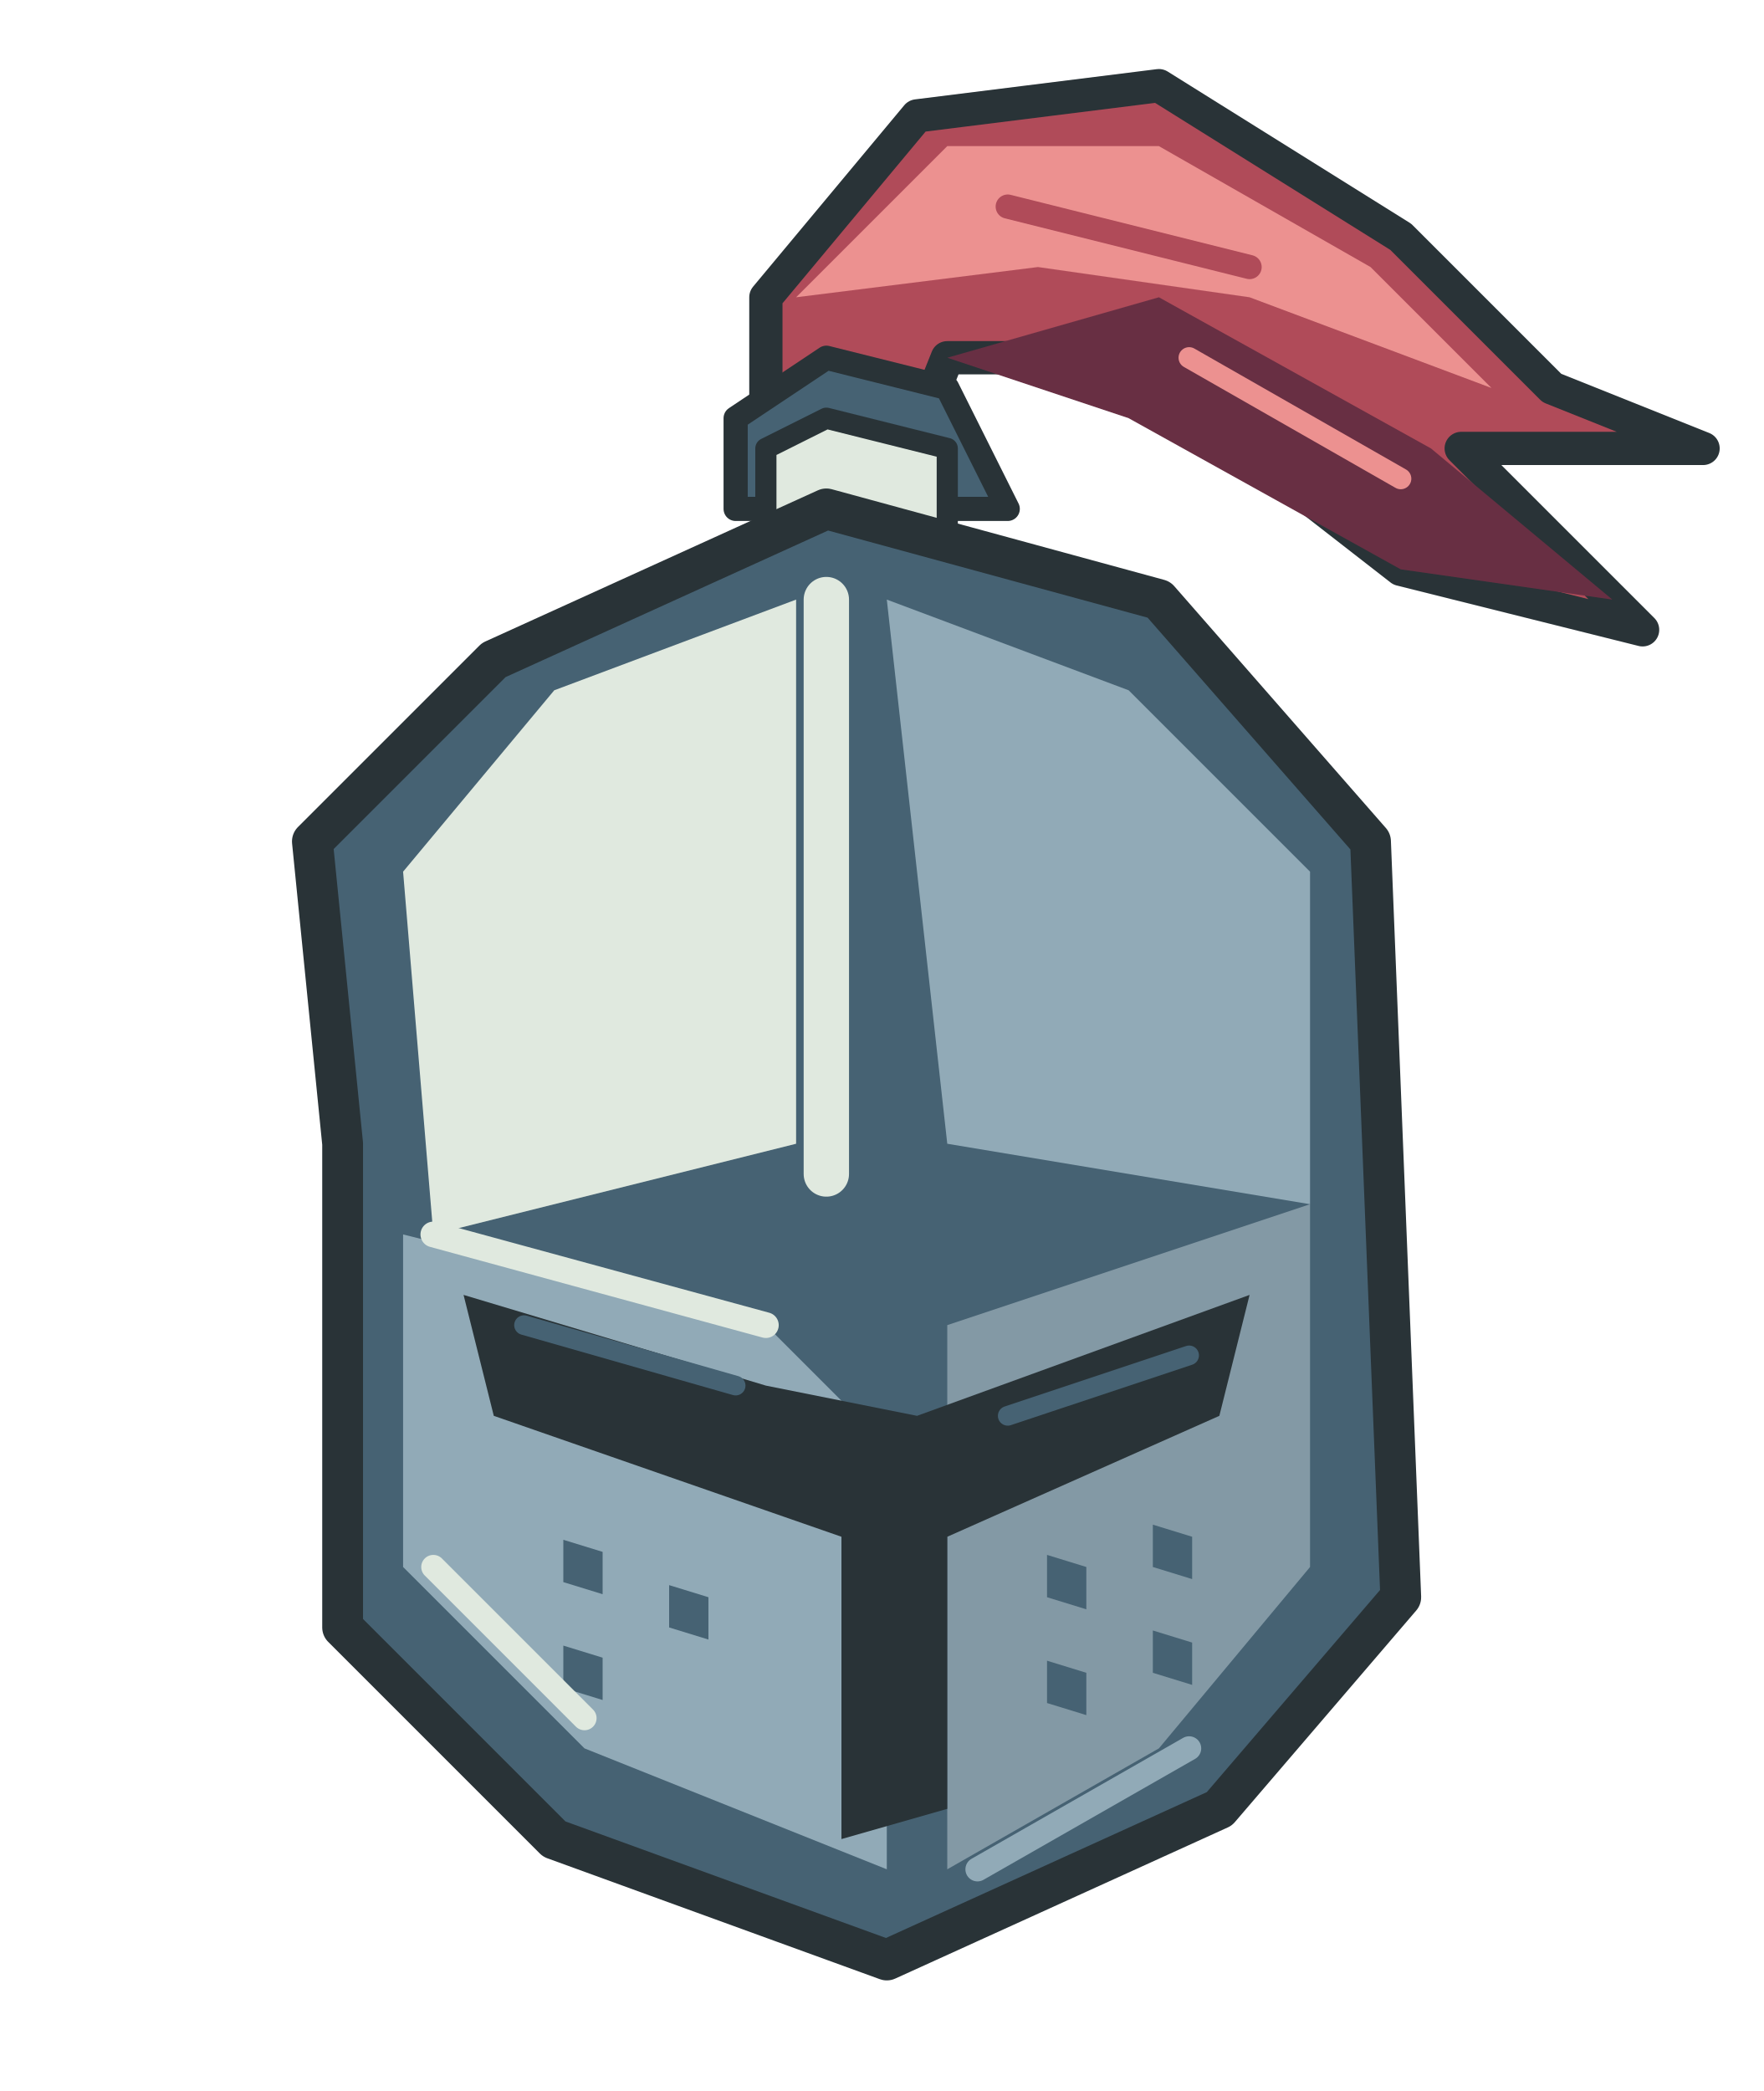
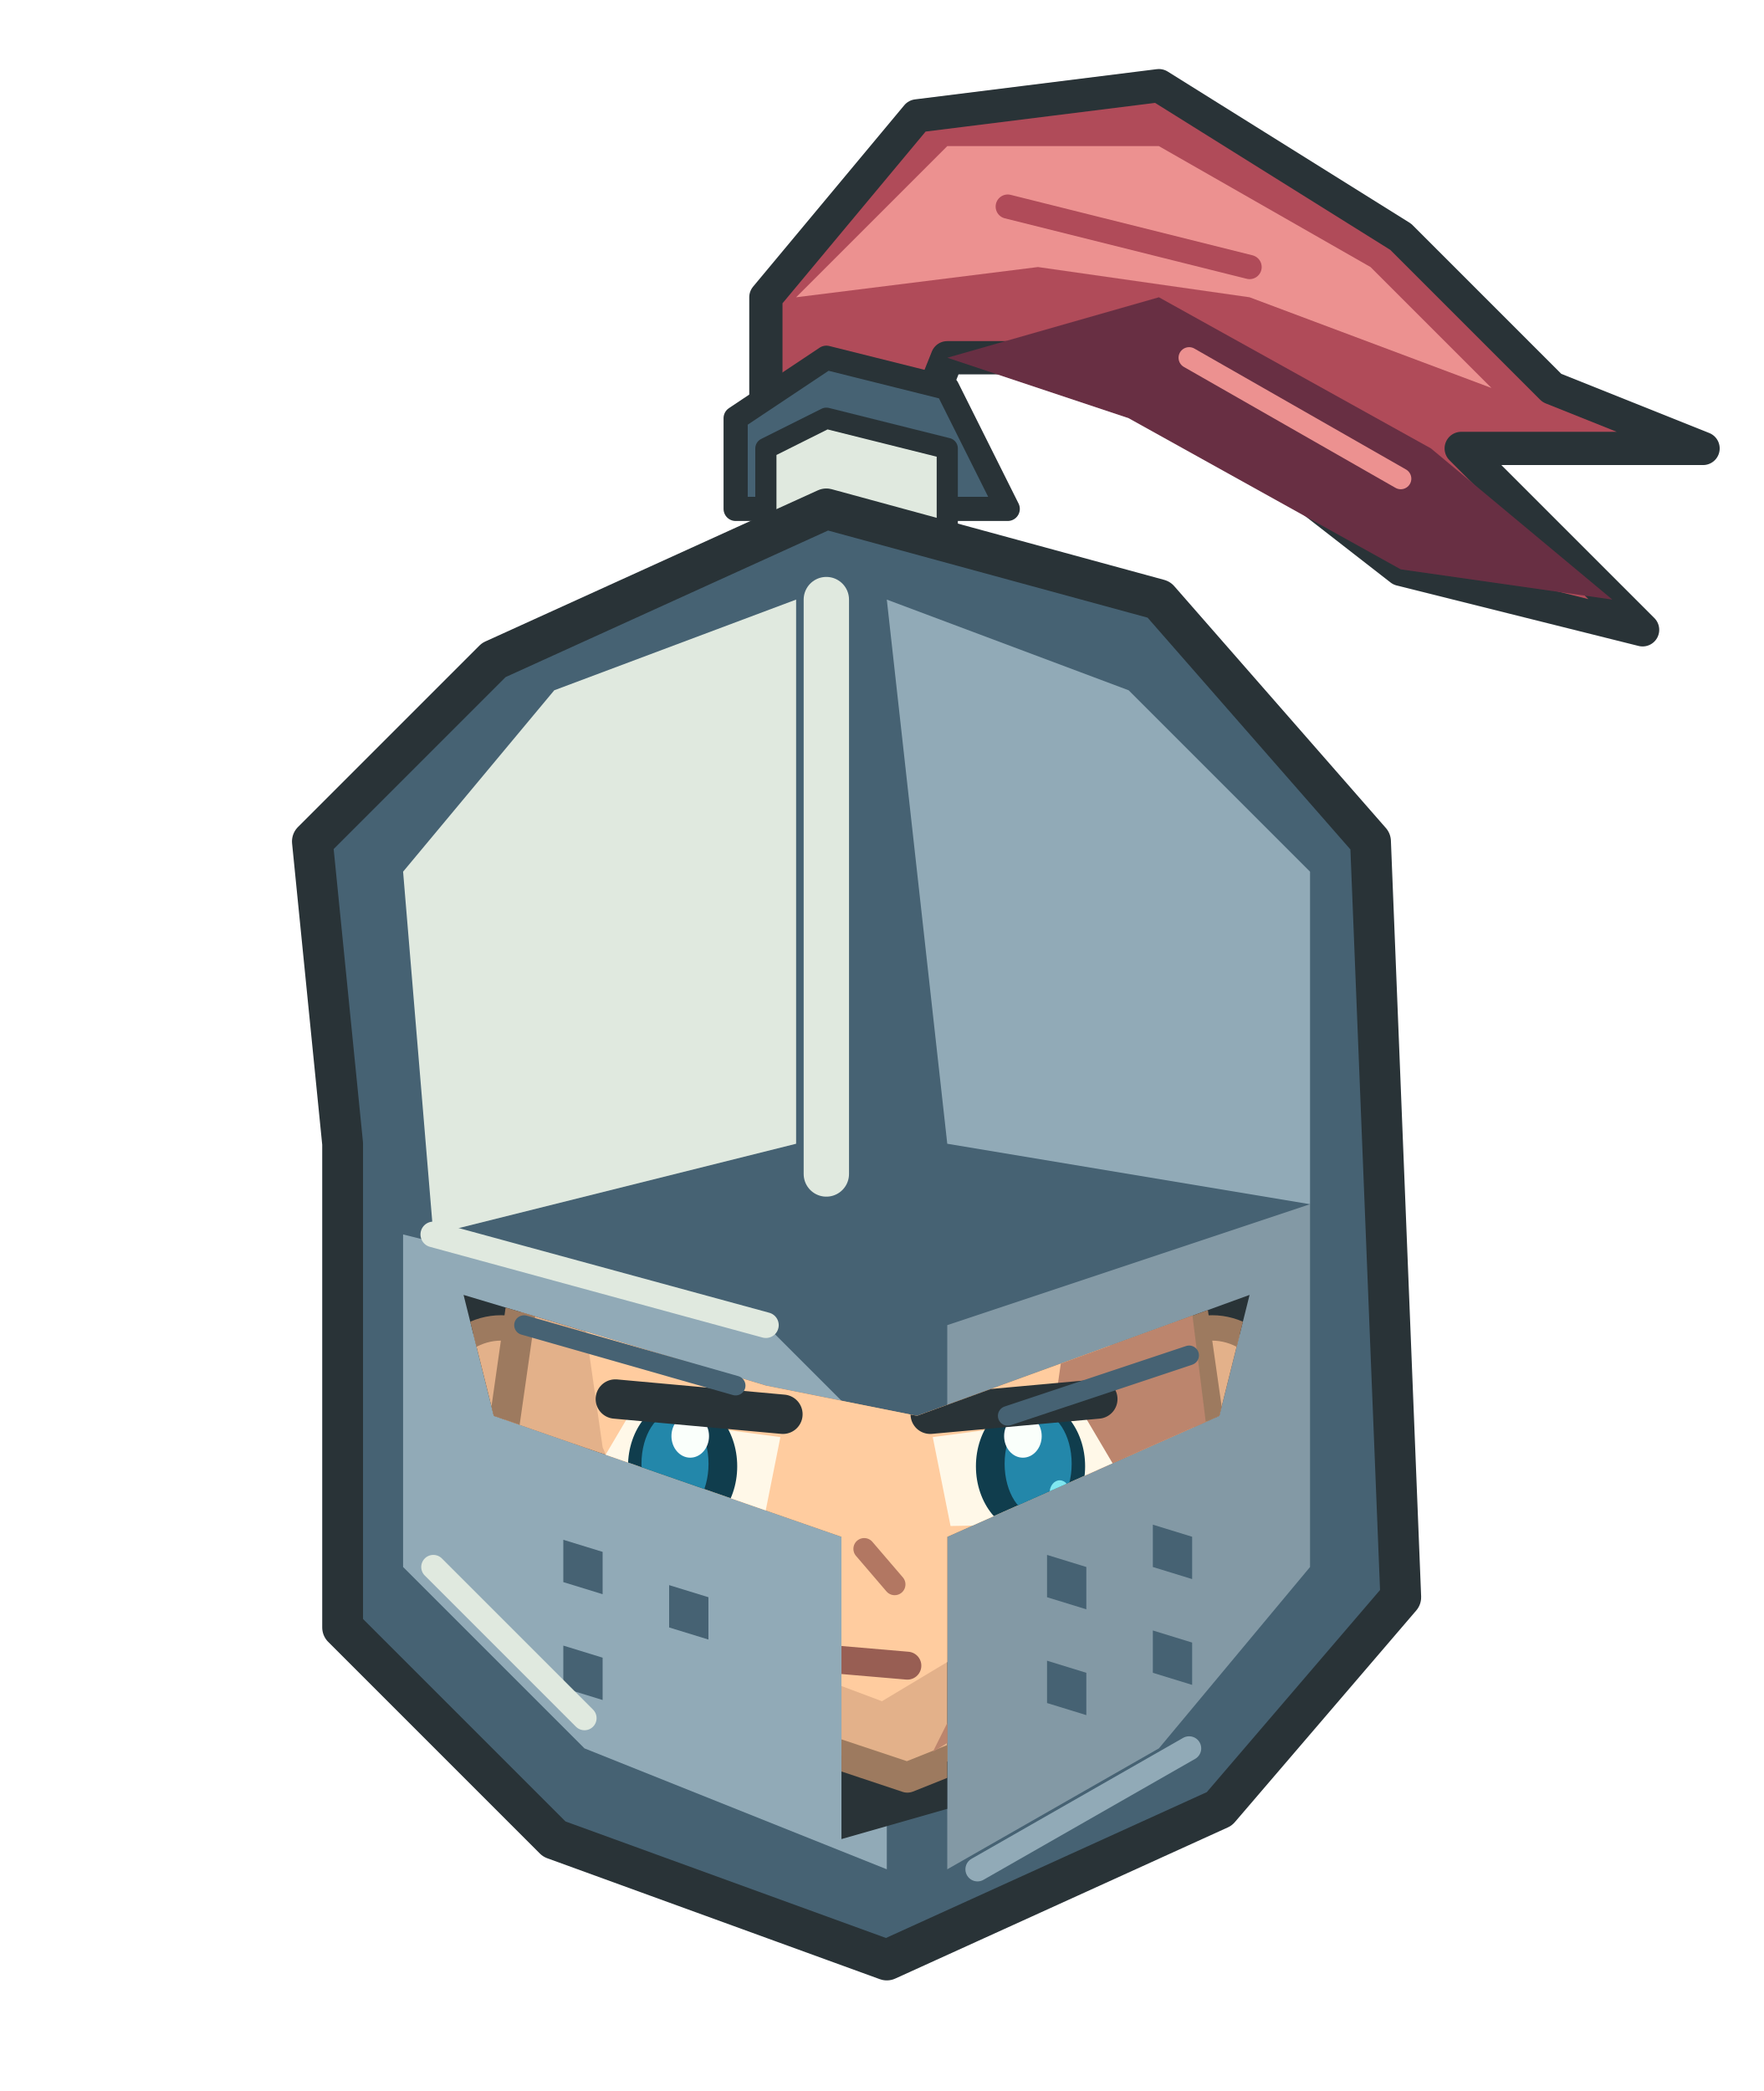
<svg xmlns="http://www.w3.org/2000/svg" viewBox="-34 -55 70 83">
-   <defs />
+   <defs>
+     <clipPath id="clip0" clipPathUnits="userSpaceOnUse">
+       <path d="M-13 -3 L-3 0 L2 1 L13 -3 L12 1 L3 5 L3 14 L-0.5 15 L-0.5 5 L-12 1 Z" transform="matrix(1.2 0 0 1.2 0 0)" />
+     </clipPath>
+   </defs>
  <path d="M-3 -29 L-3 -36 L2 -42 L10 -43 L18 -38 L23 -33 L28 -31 L20 -31 L26 -25 L18 -27 L9 -34 L3 -34 L1 -29 Z" transform="matrix(1.2 0 0 1.2 0 0)" fill="#b04b59" opacity="1" />
  <path d="M-3 -29 L-3 -36 L2 -42 L10 -43 L18 -38 L23 -33 L28 -31 L20 -31 L26 -25 L18 -27 L9 -34 L3 -34 L1 -29 Z" transform="matrix(1.2 0 0 1.2 0 0)" fill="none" stroke="#293337" stroke-width="1.1" stroke-linecap="butt" stroke-linejoin="round" opacity="1" />
  <path d="M-2 -36 L3 -41 L10 -41 L17 -37 L21 -33 L13 -36 L6 -37 Z" transform="matrix(1.2 0 0 1.2 0 0)" fill="#ec9190" opacity="1" />
  <path d="M3 -34 L10 -36 L19 -31 L25 -26 L18 -27 L9 -32 Z" transform="matrix(1.2 0 0 1.2 0 0)" fill="#682f43" opacity="1" />
  <path d="M5 -39 L13 -37" transform="matrix(1.2 0 0 1.2 0 0)" fill="none" stroke="#b04b59" stroke-width="0.8" stroke-linecap="round" stroke-linejoin="round" opacity="1" />
  <path d="M11 -34 L18 -30" transform="matrix(1.2 0 0 1.2 0 0)" fill="none" stroke="#ec9190" stroke-width="0.7" stroke-linecap="round" stroke-linejoin="round" opacity="1" />
  <path d="M-4 -29 L-4 -32 L-1 -34 L3 -33 L5 -29 Z" transform="matrix(1.2 0 0 1.2 0 0)" fill="#466273" opacity="1" />
  <path d="M-4 -29 L-4 -32 L-1 -34 L3 -33 L5 -29 Z" transform="matrix(1.2 0 0 1.2 0 0)" fill="none" stroke="#293337" stroke-width="0.8" stroke-linecap="round" stroke-linejoin="round" opacity="1" />
  <path d="M-3 -31 L-1 -32 L3 -31 L3 -28 L-3 -28 Z" transform="matrix(1.2 0 0 1.2 0 0)" fill="#e0e9df" opacity="1" />
  <path d="M-3 -31 L-1 -32 L3 -31 L3 -28 L-3 -28 Z" transform="matrix(1.2 0 0 1.2 0 0)" fill="none" stroke="#293337" stroke-width="0.7" stroke-linecap="round" stroke-linejoin="round" opacity="1" />
  <path d="M-17 -8 L-18 -18 L-12 -24 L-1 -29 L10 -26 L17 -18 L18 7 L12 14 L1 19 L-10 15 L-17 8 Z" transform="matrix(1.2 0 0 1.2 0 0)" fill="#466273" opacity="1" />
  <path d="M-17 -8 L-18 -18 L-12 -24 L-1 -29 L10 -26 L17 -18 L18 7 L12 14 L1 19 L-10 15 L-17 8 Z" transform="matrix(1.2 0 0 1.2 0 0)" fill="none" stroke="#293337" stroke-width="1.35" stroke-linecap="round" stroke-linejoin="round" opacity="1" />
  <path d="M-15 -17 L-10 -23 L-2 -26 L-2 -8 L-14 -5 Z" transform="matrix(1.2 0 0 1.2 0 0)" fill="#e0e9df" opacity="1" />
  <path d="M1 -26 L9 -23 L15 -17 L15 -6 L3 -8 Z" transform="matrix(1.2 0 0 1.2 0 0)" fill="#91aab7" opacity="1" />
  <path d="M-15 -5 L-3 -2 L1 2 L1 16 L-9 12 L-15 6 Z" transform="matrix(1.2 0 0 1.2 0 0)" fill="#91aab7" opacity="1" />
  <path d="M3 -2 L15 -6 L15 6 L10 12 L3 16 Z" transform="matrix(1.2 0 0 1.2 0 0)" fill="#8399a5" opacity="1" />
  <path d="M-1 -26 L-1 -7" transform="matrix(1.2 0 0 1.2 0 0)" fill="none" stroke="#e0e9df" stroke-width="1.5" stroke-linecap="round" stroke-linejoin="round" opacity="1" />
  <path d="M-14 -5 L-3 -2" transform="matrix(1.2 0 0 1.2 0 0)" fill="none" stroke="#e0e9df" stroke-width="0.85" stroke-linecap="round" stroke-linejoin="round" opacity="1" />
  <path d="M-13 -3 L-3 0 L2 1 L13 -3 L12 1 L3 5 L3 14 L-0.5 15 L-0.5 5 L-12 1 Z" transform="matrix(1.2 0 0 1.2 0 0)" fill="#293337" opacity="1" />
+   <g clip-path="url(#clip0)">
+     <path d="M-10.6 -57 A3.4 4.7 0 1 0 -17.4 -57 A3.4 4.7 0 1 0 -10.6 -57 Z" transform="matrix(1.008 0 0 1.008 0 59.904)" fill="#e3b18a" opacity="1" />
+   </g>
+   <g clip-path="url(#clip0)">
+     <path d="M-10.6 -57 A3.4 4.7 0 1 0 -17.4 -57 A3.4 4.7 0 1 0 -10.6 -57 Z" transform="matrix(1.008 0 0 1.008 0 59.904)" fill="none" stroke="#9d7a5f" stroke-width="1" stroke-linecap="round" stroke-linejoin="round" opacity="1" />
+   </g>
+   <g clip-path="url(#clip0)">
+     <path d="M17.4 -57 A3.4 4.7 0 1 0 10.6 -57 A3.4 4.7 0 1 0 17.4 -57 Z" transform="matrix(1.008 0 0 1.008 0 59.904)" fill="#e3b18a" opacity="1" />
+   </g>
+   <g clip-path="url(#clip0)">
+     <path d="M17.4 -57 A3.4 4.7 0 1 0 10.6 -57 A3.4 4.7 0 1 0 17.4 -57 Z" transform="matrix(1.008 0 0 1.008 0 59.904)" fill="none" stroke="#9d7a5f" stroke-width="1" stroke-linecap="round" stroke-linejoin="round" opacity="1" />
+   </g>
+   <g clip-path="url(#clip0)">
+     <path d="M-13 -64 L-8 -69 L6 -69 L13 -64 L14 -57 L12 -50 L7 -46 L2 -44 L-4 -46 L-11 -51 L-14 -57 Z" transform="matrix(1.008 0 0 1.008 0 59.904)" fill="#e3b18a" opacity="1" />
+   </g>
+   <g clip-path="url(#clip0)">
+     <path d="M-13 -64 L-8 -69 L6 -69 L13 -64 L14 -57 L12 -50 L7 -46 L2 -44 L-4 -46 L-11 -51 L-14 -57 Z" transform="matrix(1.008 0 0 1.008 0 59.904)" fill="none" stroke="#9d7a5f" stroke-width="1.2" stroke-linecap="round" stroke-linejoin="round" opacity="1" />
+   </g>
+   <g clip-path="url(#clip0)">
+     <path d="M-11 -64 L-7 -67 L5 -67 L10 -64 L10 -57 L6 -50 L1 -47 L-7 -50 L-10 -57 Z" transform="matrix(1.008 0 0 1.008 0 59.904)" fill="#ffcc9f" opacity="1" />
+   </g>
+   <g clip-path="url(#clip0)">
+     <path d="M9 -67 L13 -64 L14 -56 L11 -50 L3 -45 L7 -53 Z" transform="matrix(1.008 0 0 1.008 0 59.904)" fill="#bc856d" opacity="1" />
+   </g>
+   <g clip-path="url(#clip0)">
+     <path d="M-11 -52 L-9 -50 L-6 -50 L-7 -52 Z" transform="matrix(1.008 0 0 1.008 0 59.904)" fill="#e9a18b" opacity="1" />
+   </g>
+   <g clip-path="url(#clip0)">
+     <path d="M8 -51 L11 -52 L10 -49 L7 -49 Z" transform="matrix(1.008 0 0 1.008 0 59.904)" fill="#d99583" opacity="1" />
+   </g>
+   <g clip-path="url(#clip0)">
+     <path d="M-3.5 -1.4 L2.5 -2.2 L3.8 0 L2.8 2 L-2.8 2.1 Z" transform="matrix(-1.008 0 0 1.008 -6.552 3.456)" fill="#fff8e8" opacity="1" />
+   </g>
+   <g clip-path="url(#clip0)">
+     <path d="M2.5 -0.25 A2.15 2.65 0 1 0 -1.8 -0.25 A2.15 2.65 0 1 0 2.5 -0.25 Z" transform="matrix(-1.008 0 0 1.008 -6.552 3.456)" fill="#103d4d" opacity="1" />
+   </g>
+   <g clip-path="url(#clip0)">
+     <path d="M1.97 -0.35 A1.32 2.05 0 1 0 -0.67 -0.35 A1.32 2.05 0 1 0 1.97 -0.35 Z" transform="matrix(-1.008 0 0 1.008 -6.552 3.456)" fill="#2387aa" opacity="1" />
+   </g>
+   <g clip-path="url(#clip0)">
+     <path d="M0.79 -1.44 A0.74 0.85 0 1 0 -0.69 -1.44 A0.74 0.85 0 1 0 0.79 -1.44 Z" transform="matrix(-1.008 0 0 1.008 -6.552 3.456)" fill="#fafffb" opacity="1" />
+   </g>
+   <g clip-path="url(#clip0)">
+     <path d="M1.9 0.8 A0.4 0.5 0 1 0 1.1 0.8 A0.4 0.5 0 1 0 1.9 0.8 Z" transform="matrix(-1.008 0 0 1.008 -6.552 3.456)" fill="#7fe7f0" opacity="1" />
+   </g>
+   <g clip-path="url(#clip0)">
+     <path d="M-3.6 -2.3 L3 -2.9" transform="matrix(-1.008 0 0 1.008 -6.552 3.456)" fill="none" stroke="#293337" stroke-width="1.55" stroke-linecap="round" stroke-linejoin="round" opacity="1" />
+   </g>
+   <g clip-path="url(#clip0)">
+     <path d="M-2.8 -5.6 L2.2 -6.05" transform="matrix(-1.008 0 0 1.008 -6.552 3.456)" fill="none" stroke="#432f22" stroke-width="1.25" stroke-linecap="round" stroke-linejoin="round" opacity="1" />
+   </g>
+   <g clip-path="url(#clip0)">
+     <path d="M-3.5 -1.4 L2.5 -2.2 L3.8 0 L2.8 2 L-2.8 2.1 Z" transform="matrix(1.008 0 0 1.008 6.552 3.456)" fill="#fff8e8" opacity="1" />
+   </g>
+   <g clip-path="url(#clip0)">
+     <path d="M2.5 -0.25 A2.15 2.65 0 1 0 -1.8 -0.25 A2.15 2.65 0 1 0 2.5 -0.25 Z" transform="matrix(1.008 0 0 1.008 6.552 3.456)" fill="#103d4d" opacity="1" />
+   </g>
+   <g clip-path="url(#clip0)">
+     <path d="M1.97 -0.35 A1.32 2.05 0 1 0 -0.67 -0.35 A1.32 2.05 0 1 0 1.97 -0.35 Z" transform="matrix(1.008 0 0 1.008 6.552 3.456)" fill="#2387aa" opacity="1" />
+   </g>
+   <g clip-path="url(#clip0)">
+     <path d="M0.79 -1.44 A0.74 0.85 0 1 0 -0.69 -1.44 A0.74 0.85 0 1 0 0.79 -1.44 Z" transform="matrix(1.008 0 0 1.008 6.552 3.456)" fill="#fafffb" opacity="1" />
+   </g>
+   <g clip-path="url(#clip0)">
+     <path d="M1.9 0.8 A0.4 0.5 0 1 0 1.1 0.8 A0.4 0.5 0 1 0 1.9 0.8 Z" transform="matrix(1.008 0 0 1.008 6.552 3.456)" fill="#7fe7f0" opacity="1" />
+   </g>
+   <g clip-path="url(#clip0)">
+     <path d="M-3.6 -2.3 L3 -2.9" transform="matrix(1.008 0 0 1.008 6.552 3.456)" fill="none" stroke="#293337" stroke-width="1.55" stroke-linecap="round" stroke-linejoin="round" opacity="1" />
+   </g>
+   <g clip-path="url(#clip0)">
+     <path d="M-2.8 -5.6 L2.2 -6.05" transform="matrix(1.008 0 0 1.008 6.552 3.456)" fill="none" stroke="#432f22" stroke-width="1.25" stroke-linecap="round" stroke-linejoin="round" opacity="1" />
+   </g>
+   <g clip-path="url(#clip0)">
+     <path d="M0.3 -53 L1.5 -51.6" transform="matrix(1.008 0 0 1.008 0 59.904)" fill="none" stroke="#b27762" stroke-width="0.85" stroke-linecap="round" stroke-linejoin="round" opacity="1" />
+   </g>
+   <g clip-path="url(#clip0)">
+     <path d="M-1.5 -48.7 L2 -48.4" transform="matrix(1.008 0 0 1.008 0 59.904)" fill="none" stroke="#985e53" stroke-width="1.1" stroke-linecap="round" stroke-linejoin="round" opacity="1" />
+   </g>
+   <g clip-path="url(#clip0)">
+     <path d="M-5.2 -63 A2.3 0.7 0 1 0 -9.8 -63 A2.3 0.7 0 1 0 -5.2 -63 Z" transform="matrix(1.008 0 0 1.008 0 59.904)" fill="#fff3ca70" opacity="1" />
+   </g>
  <path d="M-11 -2 L-4 0" transform="matrix(1.2 0 0 1.2 0 0)" fill="none" stroke="#466273" stroke-width="0.65" stroke-linecap="round" stroke-linejoin="round" opacity="1" />
  <path d="M5 1 L11 -1" transform="matrix(1.2 0 0 1.2 0 0)" fill="none" stroke="#466273" stroke-width="0.65" stroke-linecap="round" stroke-linejoin="round" opacity="1" />
  <path d="M-9.7 5.1 L-8.4 5.5 L-8.4 6.9 L-9.7 6.5 Z" transform="matrix(1.2 0 0 1.2 0 0)" fill="#466273" opacity="1" />
  <path d="M-6.2 6.6 L-4.9 7 L-4.9 8.4 L-6.2 8 Z" transform="matrix(1.2 0 0 1.2 0 0)" fill="#466273" opacity="1" />
  <path d="M-9.7 8.6 L-8.4 9 L-8.4 10.4 L-9.7 10 Z" transform="matrix(1.2 0 0 1.2 0 0)" fill="#466273" opacity="1" />
  <path d="M6.3 5.6 L7.6 6 L7.6 7.4 L6.3 7 Z" transform="matrix(1.2 0 0 1.2 0 0)" fill="#466273" opacity="1" />
  <path d="M9.8 4.6 L11.1 5 L11.1 6.4 L9.8 6 Z" transform="matrix(1.2 0 0 1.2 0 0)" fill="#466273" opacity="1" />
  <path d="M6.3 9.1 L7.6 9.5 L7.6 10.9 L6.3 10.5 Z" transform="matrix(1.2 0 0 1.2 0 0)" fill="#466273" opacity="1" />
  <path d="M9.8 8.1 L11.1 8.5 L11.1 9.9 L9.8 9.5 Z" transform="matrix(1.2 0 0 1.2 0 0)" fill="#466273" opacity="1" />
  <path d="M-14 6 L-9 11" transform="matrix(1.2 0 0 1.2 0 0)" fill="none" stroke="#e0e9df" stroke-width="0.8" stroke-linecap="round" stroke-linejoin="round" opacity="1" />
  <path d="M4 16 L11 12" transform="matrix(1.2 0 0 1.2 0 0)" fill="none" stroke="#91aab7" stroke-width="0.8" stroke-linecap="round" stroke-linejoin="round" opacity="1" />
</svg>
